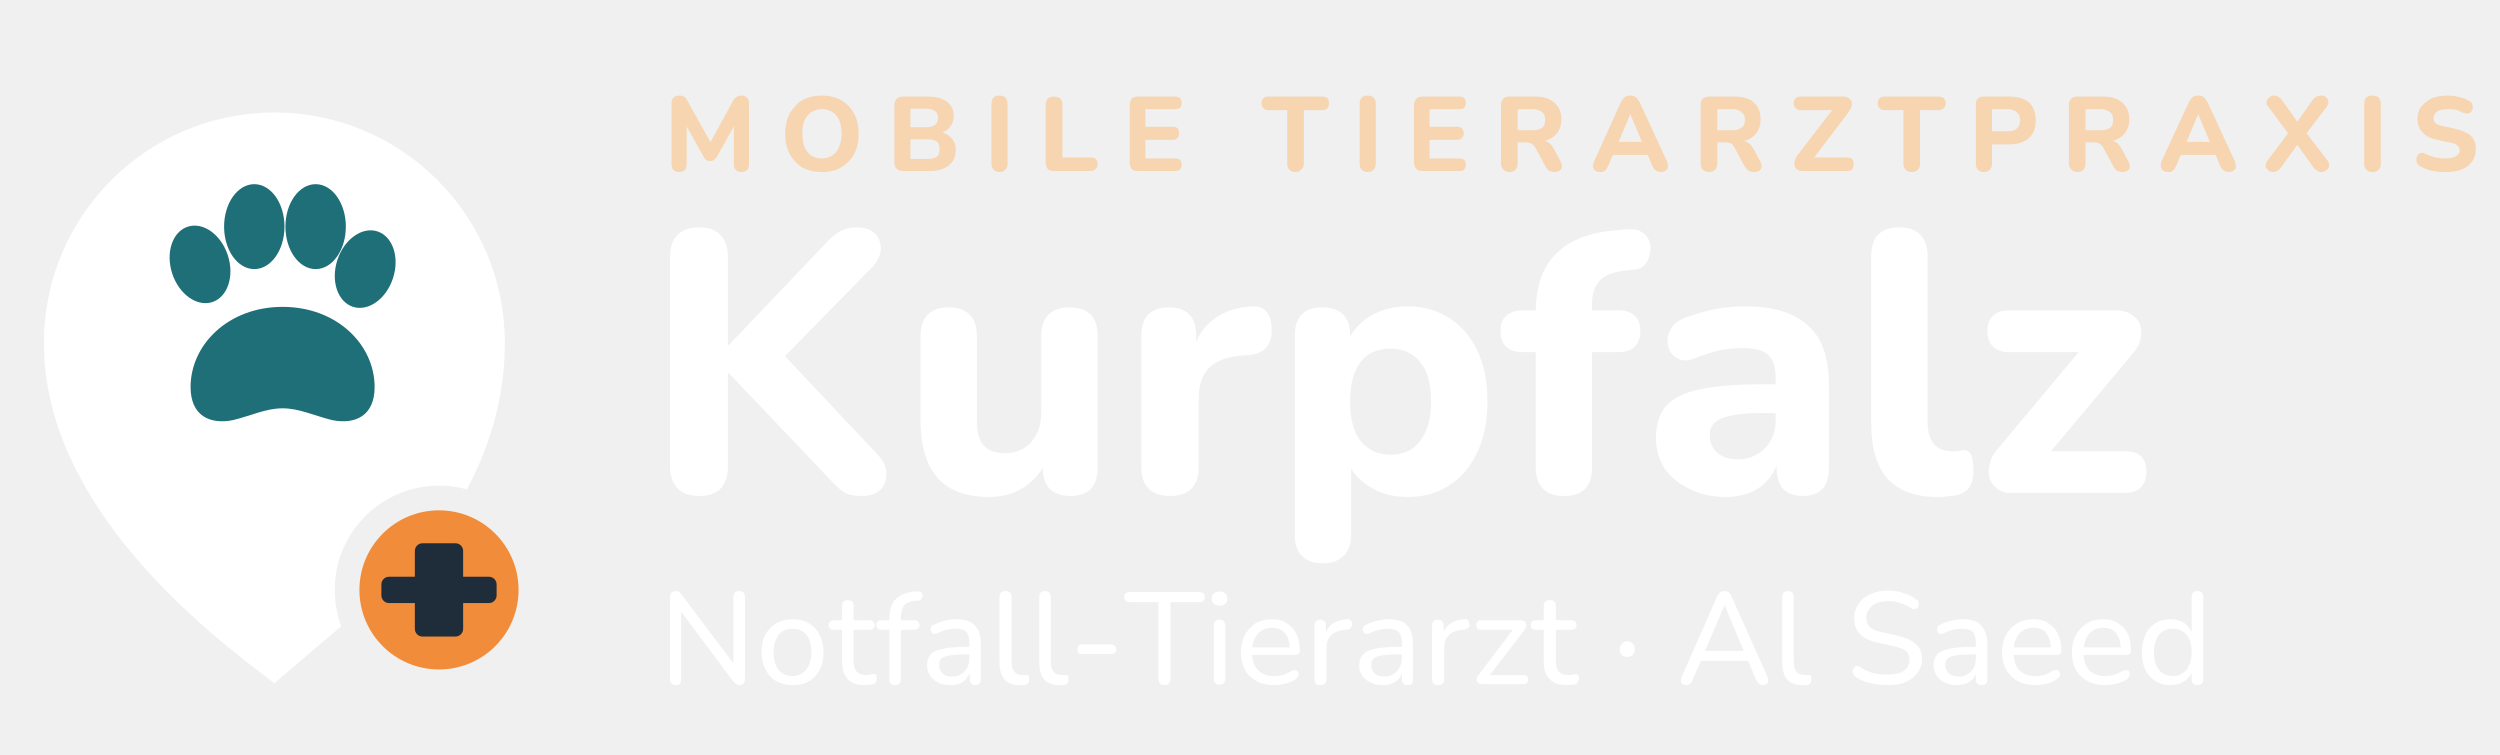
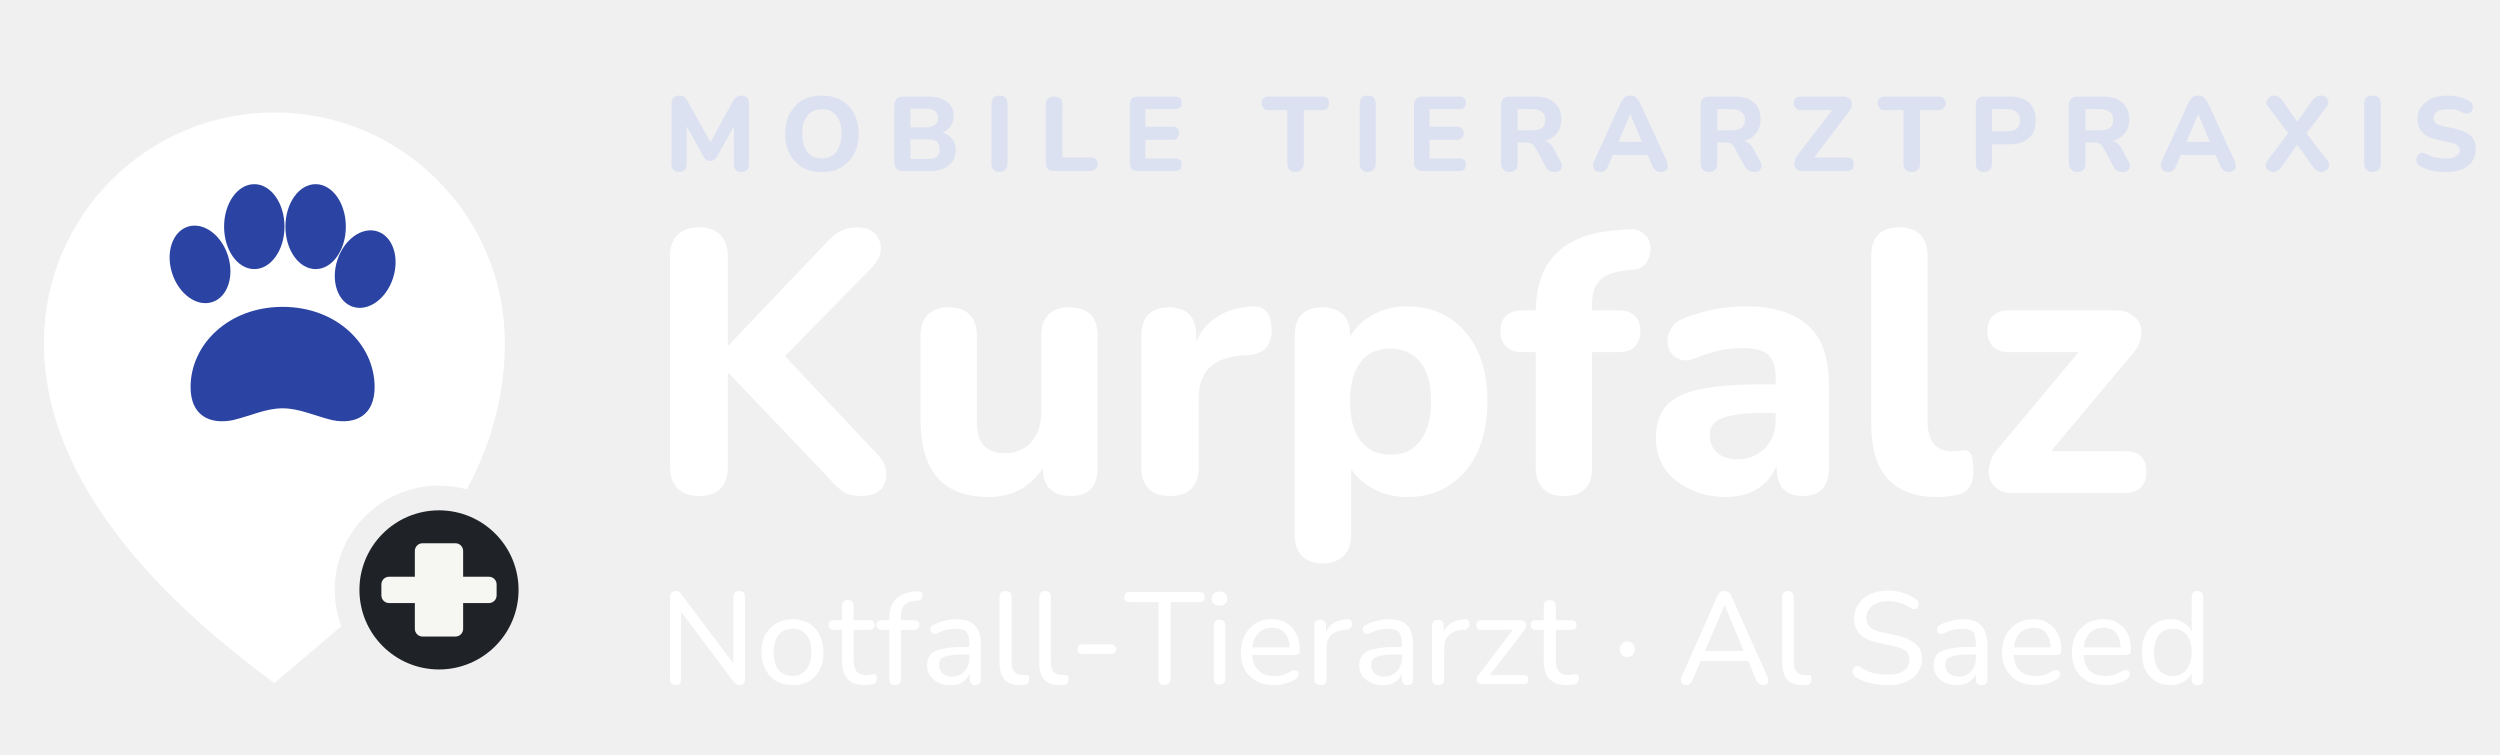
<svg xmlns="http://www.w3.org/2000/svg" viewBox="0 0 497 150" role="img" aria-labelledby="t">
  <g transform="translate(0.00 18.00) scale(1.0909)">
    <mask id="schnitt">
      <rect x="-10" y="-10" width="130" height="130" fill="#fff" />
      <circle cx="80" cy="91" r="19" fill="#000" />
    </mask>
    <path d="M50 108 C38 99 8 76 8 46 A42 42 0 1 1 92 46 C92 63 84 76 77 85 Z" fill="#FFFFFF" mask="url(#schnitt)" />
-     <g fill="#1F6F78" transform="translate(51.5 42) scale(0.86) translate(-51.5 -42)">
+     <g fill="#2B44A3" transform="translate(51.5 42) scale(0.86) translate(-51.5 -42)">
      <ellipse cx="34" cy="30" rx="6.2" ry="8.4" transform="rotate(-18 34 30)" />
      <ellipse cx="45.5" cy="22" rx="6.4" ry="9" />
      <ellipse cx="58.5" cy="22" rx="6.4" ry="9" />
      <ellipse cx="69" cy="31" rx="6.2" ry="8.4" transform="rotate(18 69 31)" />
      <path d="M51.5 39 C40 39 32 47 32 56 C32 62 36 64 41 63 C45 62 48 60.5 51.5 60.5 C55 60.5 58 62 62 63 C67 64 71 62 71 56 C71 47 63 39 51.5 39 Z" />
    </g>
-     <circle cx="80" cy="91" r="14.5" fill="#F18C3A" />
-     <path d="M77 82.5 h6 a1.4 1.4 0 0 1 1.4 1.4 v4.7 h4.7 a1.4 1.4 0 0 1 1.4 1.4 v2 a1.4 1.4 0 0 1 -1.4 1.4 h-4.7 v4.7 a1.4 1.4 0 0 1 -1.4 1.4 h-6 a1.4 1.4 0 0 1 -1.4 -1.4 v-4.7 h-4.7 a1.4 1.4 0 0 1 -1.4 -1.4 v-2 a1.4 1.4 0 0 1 1.4 -1.4 h4.7 v-4.7 a1.4 1.4 0 0 1 1.4 -1.4 Z" fill="#1F2D3A" />
+     <circle cx="80" cy="91" r="14.5" fill="#1F2328" />
+     <path d="M77 82.5 h6 a1.4 1.4 0 0 1 1.4 1.4 v4.7 h4.7 a1.4 1.4 0 0 1 1.4 1.4 v2 a1.4 1.4 0 0 1 -1.4 1.4 h-4.7 v4.7 a1.4 1.4 0 0 1 -1.4 1.4 h-6 a1.4 1.4 0 0 1 -1.4 -1.4 v-4.7 h-4.7 a1.4 1.4 0 0 1 -1.4 -1.4 v-2 a1.4 1.4 0 0 1 1.4 -1.4 h4.7 v-4.7 a1.4 1.4 0 0 1 1.4 -1.4 Z" fill="#F6F6F2" />
  </g>
-   <path d="M135 34.2Q134.3 34.2 133.9 33.8Q133.5 33.4 133.5 32.7V20.5Q133.5 19.8 133.9 19.4Q134.3 19 135.1 19Q135.7 19 136.1 19.3Q136.4 19.5 136.7 20.1L141.6 28.9H140.9L145.7 20.1Q146 19.5 146.4 19.3Q146.8 19 147.4 19Q148.1 19 148.5 19.4Q148.9 19.8 148.9 20.5V32.7Q148.9 33.4 148.5 33.8Q148.1 34.2 147.4 34.2Q146.7 34.2 146.3 33.8Q145.9 33.4 145.9 32.7V24.2H146.4L142.5 31.2Q142.2 31.6 141.9 31.8Q141.7 32 141.2 32Q140.7 32 140.4 31.8Q140.1 31.6 139.9 31.2L136 24.2H136.5V32.7Q136.5 33.4 136.1 33.8Q135.7 34.2 135 34.2Z M163.4 34.2Q161.2 34.2 159.5 33.3Q157.9 32.3 157 30.6Q156.1 28.9 156.1 26.6Q156.1 24.9 156.6 23.5Q157.1 22.1 158.1 21.1Q159 20 160.4 19.5Q161.7 19 163.4 19Q165.6 19 167.2 19.9Q168.9 20.9 169.8 22.6Q170.7 24.3 170.7 26.6Q170.7 28.3 170.2 29.7Q169.7 31.1 168.7 32.1Q167.7 33.1 166.4 33.7Q165 34.2 163.4 34.2ZM163.4 31.5Q164.6 31.5 165.5 30.9Q166.4 30.3 166.8 29.2Q167.3 28.1 167.3 26.6Q167.3 24.3 166.3 23Q165.2 21.7 163.4 21.7Q162.2 21.7 161.3 22.3Q160.4 22.9 159.9 24Q159.5 25 159.5 26.6Q159.5 28.9 160.5 30.2Q161.5 31.5 163.4 31.5Z M179.5 34Q178.7 34 178.3 33.6Q177.8 33.1 177.8 32.3V20.9Q177.8 20.1 178.3 19.6Q178.7 19.2 179.5 19.2H184.6Q186.2 19.2 187.3 19.7Q188.4 20.1 189 21Q189.6 21.8 189.6 23Q189.6 24.4 188.8 25.3Q188.1 26.2 186.8 26.5V26.2Q188.3 26.5 189.1 27.4Q190 28.3 190 29.8Q190 31.8 188.6 32.9Q187.2 34 184.9 34ZM181 31.6H184.4Q185.7 31.6 186.3 31.1Q186.8 30.6 186.8 29.6Q186.8 28.7 186.3 28.2Q185.7 27.7 184.4 27.7H181ZM181 25.3H184.1Q185.3 25.3 185.9 24.8Q186.5 24.4 186.5 23.4Q186.5 22.5 185.9 22.1Q185.3 21.6 184.1 21.6H181Z M198.7 34.2Q197.9 34.2 197.5 33.7Q197.1 33.3 197.1 32.5V20.7Q197.1 19.9 197.5 19.4Q197.9 19 198.7 19Q199.5 19 199.9 19.4Q200.3 19.9 200.3 20.7V32.5Q200.3 33.3 199.9 33.7Q199.5 34.2 198.7 34.2Z M209.6 34Q208.8 34 208.3 33.6Q207.9 33.1 207.9 32.3V20.8Q207.9 20 208.3 19.6Q208.8 19.2 209.5 19.2Q210.3 19.2 210.8 19.6Q211.2 20 211.2 20.8V31.3H216.8Q217.5 31.3 217.8 31.6Q218.2 32 218.2 32.6Q218.2 33.3 217.8 33.6Q217.5 34 216.8 34Z M226.3 34Q225.4 34 225 33.6Q224.6 33.1 224.6 32.3V20.9Q224.6 20.1 225 19.6Q225.4 19.2 226.3 19.2H233.6Q234.2 19.2 234.6 19.5Q234.9 19.8 234.9 20.5Q234.9 21.1 234.6 21.4Q234.2 21.7 233.6 21.7H227.7V25.2H233.1Q233.8 25.2 234.1 25.5Q234.4 25.9 234.4 26.5Q234.4 27.1 234.1 27.4Q233.8 27.8 233.1 27.8H227.7V31.5H233.6Q234.2 31.5 234.6 31.8Q234.9 32.1 234.9 32.7Q234.9 33.3 234.6 33.7Q234.2 34 233.6 34Z  M257.5 34.2Q256.7 34.2 256.3 33.7Q255.9 33.3 255.9 32.5V21.9H252.2Q251.5 21.9 251.2 21.5Q250.8 21.2 250.8 20.5Q250.8 19.9 251.2 19.5Q251.5 19.2 252.2 19.2H262.9Q263.5 19.2 263.9 19.5Q264.2 19.9 264.2 20.5Q264.2 21.2 263.9 21.5Q263.5 21.9 262.9 21.9H259.2V32.5Q259.2 33.3 258.7 33.7Q258.3 34.2 257.5 34.2Z M271.9 34.2Q271.1 34.2 270.7 33.7Q270.3 33.3 270.3 32.5V20.7Q270.3 19.9 270.7 19.4Q271.1 19 271.9 19Q272.7 19 273.1 19.4Q273.5 19.9 273.5 20.7V32.5Q273.5 33.3 273.1 33.7Q272.7 34.2 271.9 34.2Z M282.8 34Q282 34 281.6 33.6Q281.1 33.1 281.1 32.3V20.9Q281.1 20.1 281.6 19.6Q282 19.2 282.8 19.2H290.1Q290.8 19.2 291.1 19.5Q291.4 19.8 291.4 20.5Q291.4 21.1 291.1 21.4Q290.8 21.7 290.1 21.7H284.2V25.2H289.7Q290.3 25.2 290.6 25.5Q291 25.9 291 26.5Q291 27.1 290.6 27.4Q290.3 27.8 289.7 27.8H284.2V31.5H290.1Q290.8 31.5 291.1 31.8Q291.4 32.1 291.4 32.7Q291.4 33.3 291.1 33.7Q290.8 34 290.1 34Z M300.1 34.2Q299.3 34.2 298.9 33.7Q298.4 33.3 298.4 32.5V20.8Q298.4 20 298.9 19.6Q299.3 19.2 300.1 19.2H305.2Q307.7 19.2 309 20.4Q310.4 21.6 310.4 23.7Q310.4 25.1 309.8 26.1Q309.2 27.1 308 27.7Q306.9 28.2 305.2 28.2L305.4 27.9H306.2Q307.1 27.9 307.8 28.3Q308.4 28.7 308.9 29.6L310.2 32Q310.5 32.6 310.5 33.1Q310.5 33.6 310.1 33.9Q309.8 34.2 309.1 34.2Q308.4 34.2 307.9 33.9Q307.5 33.6 307.2 33L305.2 29.3Q304.8 28.7 304.4 28.5Q303.9 28.3 303.3 28.3H301.7V32.5Q301.7 33.3 301.3 33.7Q300.9 34.2 300.1 34.2ZM301.7 25.9H304.6Q305.9 25.9 306.6 25.4Q307.2 24.9 307.2 23.8Q307.2 22.8 306.6 22.3Q305.9 21.7 304.6 21.7H301.7Z M318.1 34.2Q317.5 34.2 317.1 33.9Q316.8 33.6 316.7 33.2Q316.6 32.7 316.9 32.1L322.2 20.4Q322.6 19.7 323 19.3Q323.5 19 324.1 19Q324.7 19 325.2 19.3Q325.6 19.7 326 20.4L331.4 32.1Q331.6 32.7 331.6 33.2Q331.5 33.7 331.1 33.9Q330.8 34.2 330.2 34.2Q329.5 34.2 329.1 33.8Q328.7 33.5 328.4 32.8L327.2 29.9L328.5 30.8H319.7L321 29.9L319.8 32.8Q319.5 33.5 319.1 33.9Q318.8 34.2 318.1 34.2ZM324.1 22.7 321.4 29.1 320.8 28.2H327.4L326.8 29.1L324.1 22.7Z M339.7 34.2Q339 34.2 338.5 33.7Q338.1 33.3 338.1 32.5V20.8Q338.1 20 338.5 19.6Q339 19.2 339.8 19.2H344.9Q347.4 19.2 348.7 20.4Q350 21.6 350 23.7Q350 25.1 349.4 26.1Q348.8 27.1 347.7 27.7Q346.5 28.2 344.9 28.2L345.1 27.9H345.9Q346.8 27.9 347.4 28.3Q348.1 28.7 348.6 29.6L349.9 32Q350.2 32.6 350.2 33.1Q350.1 33.6 349.8 33.9Q349.4 34.2 348.7 34.2Q348.1 34.2 347.6 33.9Q347.2 33.6 346.8 33L344.8 29.3Q344.5 28.7 344.1 28.5Q343.6 28.3 343 28.3H341.4V32.5Q341.4 33.3 341 33.7Q340.6 34.2 339.7 34.2ZM341.4 25.9H344.3Q345.6 25.9 346.2 25.4Q346.9 24.9 346.9 23.8Q346.9 22.8 346.2 22.3Q345.6 21.7 344.3 21.7H341.4Z M358.3 34Q357.7 34 357.3 33.7Q356.9 33.5 356.8 33Q356.6 32.6 356.8 32Q356.9 31.5 357.3 30.9L365 20.9V21.9H358.1Q357.4 21.9 357 21.5Q356.6 21.2 356.6 20.5Q356.6 19.9 357 19.5Q357.4 19.2 358.1 19.2H366.5Q367.1 19.2 367.5 19.5Q367.9 19.7 368.1 20.2Q368.2 20.6 368.1 21.2Q367.9 21.7 367.5 22.3L359.9 32.3V31.3H367.1Q367.8 31.3 368.2 31.6Q368.5 32 368.5 32.6Q368.5 33.3 368.2 33.7Q367.8 34 367.1 34Z M380 34.2Q379.3 34.2 378.8 33.7Q378.4 33.3 378.4 32.5V21.9H374.7Q374 21.9 373.7 21.5Q373.3 21.2 373.3 20.5Q373.3 19.9 373.7 19.5Q374 19.2 374.7 19.2H385.4Q386 19.2 386.4 19.5Q386.8 19.9 386.8 20.5Q386.8 21.2 386.4 21.5Q386 21.9 385.4 21.9H381.7V32.5Q381.7 33.3 381.3 33.7Q380.9 34.2 380 34.2Z M394.4 34.2Q393.6 34.2 393.2 33.7Q392.8 33.3 392.8 32.5V20.8Q392.8 20 393.2 19.6Q393.6 19.2 394.4 19.2H399.5Q402 19.2 403.4 20.4Q404.7 21.7 404.7 23.9Q404.7 26.2 403.4 27.4Q402 28.7 399.5 28.7H396V32.5Q396 33.3 395.6 33.7Q395.2 34.2 394.4 34.2ZM396 26.1H399Q400.3 26.1 400.9 25.6Q401.6 25 401.6 23.9Q401.6 22.8 400.9 22.3Q400.3 21.7 399 21.7H396Z M413 34.2Q412.2 34.2 411.8 33.7Q411.3 33.3 411.3 32.5V20.8Q411.3 20 411.8 19.6Q412.2 19.2 413 19.2H418.1Q420.6 19.2 421.9 20.4Q423.3 21.6 423.3 23.7Q423.3 25.1 422.7 26.1Q422.1 27.1 420.9 27.7Q419.8 28.2 418.1 28.2L418.3 27.9H419.1Q420 27.9 420.7 28.3Q421.3 28.7 421.8 29.6L423.1 32Q423.4 32.6 423.4 33.1Q423.4 33.6 423 33.9Q422.7 34.2 422 34.2Q421.3 34.2 420.8 33.9Q420.4 33.6 420.1 33L418.1 29.3Q417.7 28.7 417.3 28.5Q416.8 28.3 416.2 28.3H414.6V32.5Q414.6 33.3 414.2 33.7Q413.8 34.2 413 34.2ZM414.6 25.9H417.5Q418.8 25.9 419.5 25.4Q420.1 24.9 420.1 23.8Q420.1 22.8 419.5 22.3Q418.8 21.7 417.5 21.7H414.6Z M431 34.2Q430.4 34.2 430 33.9Q429.7 33.6 429.6 33.2Q429.5 32.7 429.7 32.1L435.1 20.4Q435.5 19.7 435.9 19.3Q436.4 19 437 19Q437.6 19 438.1 19.3Q438.5 19.7 438.9 20.4L444.3 32.1Q444.5 32.7 444.5 33.2Q444.4 33.7 444 33.9Q443.7 34.2 443.1 34.2Q442.4 34.2 442 33.8Q441.6 33.5 441.3 32.8L440.1 29.9L441.4 30.8H432.6L433.9 29.9L432.7 32.8Q432.4 33.5 432 33.9Q431.7 34.2 431 34.2ZM437 22.7 434.3 29.1 433.7 28.2H440.3L439.7 29.1L437 22.7Z M451.9 34.2Q451.3 34.2 450.9 33.8Q450.5 33.5 450.4 33Q450.4 32.5 450.8 31.9L455.4 25.8V27.2L451 21.3Q450.5 20.7 450.6 20.2Q450.7 19.7 451.1 19.4Q451.5 19 452.1 19Q452.6 19 453 19.3Q453.4 19.5 453.8 20.1L457.2 24.9H456.2L459.6 20.1Q460 19.5 460.4 19.3Q460.8 19 461.4 19Q462 19 462.4 19.3Q462.8 19.7 462.9 20.2Q462.9 20.7 462.5 21.3L458 27.2V25.8L462.7 31.9Q463.1 32.5 463 33Q463 33.5 462.5 33.8Q462.1 34.2 461.5 34.2Q461 34.2 460.6 33.9Q460.2 33.7 459.8 33.1L456.2 28.1H457.2L453.6 33.1Q453.2 33.7 452.8 33.9Q452.4 34.2 451.9 34.2Z M471.6 34.2Q470.9 34.2 470.4 33.7Q470 33.3 470 32.5V20.7Q470 19.9 470.4 19.4Q470.9 19 471.6 19Q472.4 19 472.9 19.4Q473.3 19.9 473.3 20.7V32.5Q473.3 33.3 472.9 33.7Q472.5 34.2 471.6 34.2Z M486.2 34.2Q485.3 34.2 484.4 34.1Q483.4 34 482.6 33.7Q481.8 33.4 481.2 33.1Q480.7 32.8 480.5 32.4Q480.3 32 480.4 31.6Q480.4 31.2 480.7 30.8Q480.9 30.5 481.3 30.4Q481.8 30.3 482.2 30.6Q483.1 31 484.1 31.3Q485.2 31.5 486.2 31.5Q487.7 31.5 488.3 31Q489 30.6 489 29.9Q489 29.3 488.5 28.9Q488.1 28.5 486.9 28.3L484.6 27.8Q482.5 27.4 481.6 26.3Q480.6 25.3 480.6 23.7Q480.6 22.6 481 21.7Q481.5 20.9 482.3 20.3Q483 19.6 484.2 19.3Q485.3 19 486.6 19Q487.8 19 488.9 19.3Q490 19.5 490.9 20.1Q491.3 20.3 491.5 20.7Q491.6 21.1 491.6 21.5Q491.5 21.9 491.3 22.2Q491 22.5 490.6 22.6Q490.2 22.6 489.6 22.4Q488.9 22 488.2 21.8Q487.4 21.7 486.6 21.7Q485.7 21.7 485.1 21.9Q484.4 22.1 484.1 22.6Q483.8 23 483.8 23.5Q483.8 24.1 484.2 24.5Q484.7 24.9 485.8 25.1L488.1 25.6Q490.2 26.1 491.2 27Q492.2 28 492.2 29.6Q492.2 30.7 491.8 31.5Q491.4 32.4 490.6 33Q489.8 33.6 488.7 33.9Q487.6 34.2 486.2 34.2Z" fill="#F6D5B0" />
+   <path d="M135 34.2Q134.3 34.2 133.9 33.8Q133.5 33.4 133.5 32.7V20.5Q133.5 19.8 133.9 19.4Q134.3 19 135.1 19Q135.7 19 136.1 19.3Q136.4 19.5 136.7 20.1L141.6 28.9H140.9L145.7 20.1Q146 19.5 146.4 19.3Q146.8 19 147.4 19Q148.1 19 148.5 19.4Q148.9 19.8 148.9 20.5V32.7Q148.9 33.4 148.5 33.8Q148.1 34.2 147.4 34.2Q146.7 34.2 146.3 33.8Q145.9 33.4 145.9 32.7V24.2H146.4L142.5 31.2Q142.2 31.6 141.9 31.8Q141.7 32 141.2 32Q140.7 32 140.4 31.8Q140.1 31.6 139.9 31.2L136 24.2H136.5V32.7Q136.5 33.4 136.1 33.8Q135.7 34.2 135 34.2Z M163.4 34.2Q161.2 34.2 159.5 33.3Q157.9 32.3 157 30.6Q156.1 28.9 156.1 26.6Q156.1 24.9 156.6 23.5Q157.1 22.1 158.1 21.1Q159 20 160.4 19.5Q161.7 19 163.4 19Q165.6 19 167.2 19.9Q168.9 20.9 169.8 22.6Q170.7 24.3 170.7 26.6Q170.7 28.3 170.2 29.7Q169.7 31.1 168.7 32.1Q167.7 33.1 166.4 33.7Q165 34.2 163.4 34.2ZM163.4 31.5Q164.6 31.5 165.5 30.9Q166.4 30.3 166.8 29.2Q167.3 28.1 167.3 26.6Q167.3 24.3 166.3 23Q165.2 21.7 163.4 21.7Q162.2 21.7 161.3 22.3Q160.4 22.9 159.9 24Q159.5 25 159.5 26.6Q159.5 28.9 160.5 30.2Q161.5 31.5 163.4 31.5Z M179.5 34Q178.7 34 178.3 33.6Q177.8 33.1 177.8 32.3V20.9Q177.8 20.1 178.3 19.6Q178.7 19.2 179.5 19.2H184.6Q186.2 19.2 187.3 19.7Q188.4 20.1 189 21Q189.6 21.8 189.6 23Q189.6 24.4 188.8 25.3Q188.1 26.2 186.8 26.5V26.2Q188.3 26.5 189.1 27.4Q190 28.3 190 29.8Q190 31.8 188.6 32.9Q187.2 34 184.9 34ZM181 31.6H184.4Q185.7 31.6 186.3 31.1Q186.8 30.6 186.8 29.6Q186.8 28.7 186.3 28.2Q185.7 27.7 184.4 27.7H181ZM181 25.3H184.1Q185.3 25.3 185.9 24.8Q186.5 24.4 186.5 23.4Q186.5 22.5 185.9 22.1Q185.3 21.6 184.1 21.6H181Z M198.7 34.2Q197.9 34.2 197.5 33.7Q197.1 33.3 197.1 32.5V20.7Q197.1 19.9 197.5 19.4Q197.9 19 198.7 19Q199.5 19 199.9 19.4Q200.3 19.9 200.3 20.7V32.5Q200.3 33.3 199.9 33.7Q199.5 34.2 198.7 34.2Z M209.6 34Q208.8 34 208.3 33.6Q207.9 33.1 207.9 32.3V20.8Q207.9 20 208.3 19.6Q208.8 19.2 209.5 19.2Q210.3 19.2 210.8 19.6Q211.2 20 211.2 20.8V31.3H216.8Q217.5 31.3 217.8 31.6Q218.2 32 218.2 32.6Q218.2 33.3 217.8 33.6Q217.5 34 216.8 34Z M226.3 34Q225.4 34 225 33.6Q224.6 33.1 224.6 32.3V20.9Q224.6 20.1 225 19.6Q225.4 19.2 226.3 19.2H233.6Q234.2 19.2 234.6 19.5Q234.9 19.8 234.9 20.5Q234.9 21.1 234.6 21.4Q234.2 21.7 233.6 21.7H227.7V25.2H233.1Q233.8 25.2 234.1 25.5Q234.4 25.9 234.4 26.5Q234.4 27.1 234.1 27.4Q233.8 27.8 233.1 27.8H227.7V31.5H233.6Q234.2 31.5 234.6 31.8Q234.9 32.1 234.9 32.7Q234.9 33.3 234.6 33.7Q234.2 34 233.6 34Z  M257.5 34.2Q256.7 34.2 256.3 33.7Q255.9 33.3 255.9 32.5V21.9H252.2Q251.5 21.9 251.2 21.5Q250.8 21.2 250.8 20.5Q250.8 19.9 251.2 19.5Q251.5 19.2 252.2 19.2H262.9Q263.5 19.2 263.9 19.5Q264.2 19.9 264.2 20.5Q264.2 21.2 263.9 21.5Q263.5 21.9 262.9 21.9H259.2V32.5Q259.2 33.3 258.7 33.7Q258.3 34.2 257.5 34.2Z M271.9 34.2Q271.1 34.2 270.7 33.7Q270.3 33.3 270.3 32.5V20.7Q270.3 19.9 270.7 19.4Q271.1 19 271.9 19Q272.7 19 273.1 19.4Q273.5 19.9 273.5 20.7V32.5Q273.5 33.3 273.1 33.7Q272.7 34.2 271.9 34.2Z M282.8 34Q282 34 281.6 33.6Q281.1 33.1 281.1 32.3V20.9Q281.1 20.1 281.6 19.6Q282 19.2 282.8 19.2H290.1Q290.8 19.2 291.1 19.5Q291.4 19.8 291.4 20.5Q291.4 21.1 291.1 21.4Q290.8 21.7 290.1 21.7H284.2V25.2H289.7Q290.3 25.2 290.6 25.5Q291 25.9 291 26.5Q291 27.1 290.6 27.4Q290.3 27.8 289.7 27.8H284.2V31.5H290.1Q290.8 31.5 291.1 31.8Q291.4 32.1 291.4 32.7Q291.4 33.3 291.1 33.7Q290.8 34 290.1 34Z M300.1 34.2Q299.3 34.2 298.9 33.7Q298.4 33.3 298.4 32.5V20.8Q298.4 20 298.9 19.6Q299.3 19.2 300.1 19.2H305.2Q307.7 19.2 309 20.4Q310.4 21.6 310.4 23.7Q310.4 25.1 309.8 26.1Q309.2 27.1 308 27.7Q306.9 28.2 305.2 28.2L305.4 27.9H306.2Q307.1 27.9 307.8 28.3Q308.4 28.7 308.9 29.6L310.2 32Q310.5 32.6 310.5 33.1Q310.5 33.6 310.1 33.9Q309.8 34.2 309.1 34.2Q308.4 34.2 307.9 33.9Q307.5 33.6 307.2 33L305.2 29.3Q304.8 28.7 304.4 28.5Q303.9 28.3 303.3 28.3H301.7V32.5Q301.7 33.3 301.3 33.7Q300.9 34.2 300.1 34.2ZM301.7 25.9H304.6Q305.9 25.9 306.6 25.4Q307.2 24.9 307.2 23.8Q307.2 22.8 306.6 22.3Q305.9 21.7 304.6 21.7H301.7Z M318.1 34.2Q317.5 34.2 317.1 33.9Q316.8 33.6 316.7 33.2Q316.6 32.7 316.9 32.1L322.2 20.4Q322.6 19.7 323 19.3Q323.5 19 324.1 19Q324.7 19 325.2 19.3Q325.6 19.7 326 20.4L331.4 32.1Q331.6 32.7 331.6 33.2Q331.5 33.7 331.1 33.9Q330.8 34.2 330.2 34.2Q329.5 34.2 329.1 33.8Q328.7 33.5 328.4 32.8L327.2 29.9L328.5 30.8H319.7L321 29.9L319.8 32.8Q319.5 33.5 319.1 33.9Q318.8 34.2 318.1 34.2ZM324.1 22.7 321.4 29.1 320.8 28.2H327.4L326.8 29.1L324.1 22.7Z M339.7 34.2Q339 34.2 338.5 33.7Q338.1 33.3 338.1 32.5V20.8Q338.1 20 338.5 19.6Q339 19.2 339.8 19.2H344.9Q347.4 19.2 348.7 20.4Q350 21.6 350 23.7Q350 25.1 349.4 26.1Q348.8 27.1 347.7 27.7Q346.5 28.2 344.9 28.2L345.1 27.9H345.9Q346.8 27.9 347.4 28.3Q348.1 28.7 348.6 29.6L349.9 32Q350.2 32.6 350.2 33.1Q350.1 33.6 349.8 33.9Q349.4 34.2 348.7 34.2Q348.1 34.2 347.6 33.9Q347.2 33.6 346.8 33L344.8 29.3Q344.5 28.7 344.1 28.5Q343.6 28.3 343 28.3H341.4V32.5Q341.4 33.3 341 33.7Q340.6 34.2 339.7 34.2ZM341.4 25.9H344.3Q345.6 25.9 346.2 25.4Q346.9 24.9 346.9 23.8Q346.9 22.8 346.2 22.3Q345.6 21.7 344.3 21.7H341.4Z M358.3 34Q357.7 34 357.3 33.7Q356.9 33.5 356.8 33Q356.6 32.6 356.8 32Q356.9 31.5 357.3 30.9L365 20.9V21.9H358.1Q357.4 21.9 357 21.5Q356.6 21.2 356.6 20.5Q356.6 19.9 357 19.5Q357.4 19.2 358.1 19.2H366.5Q367.1 19.2 367.5 19.5Q367.9 19.7 368.1 20.2Q368.2 20.6 368.1 21.2Q367.9 21.7 367.5 22.3L359.9 32.3V31.3H367.1Q367.8 31.3 368.2 31.6Q368.5 32 368.5 32.6Q368.5 33.3 368.2 33.7Q367.8 34 367.1 34Z M380 34.2Q379.3 34.2 378.8 33.7Q378.4 33.3 378.4 32.5V21.9H374.7Q374 21.9 373.7 21.5Q373.3 21.2 373.3 20.5Q373.3 19.9 373.7 19.5Q374 19.2 374.7 19.2H385.4Q386 19.2 386.4 19.5Q386.8 19.9 386.8 20.5Q386.8 21.2 386.4 21.5Q386 21.9 385.4 21.9H381.7V32.5Q381.7 33.3 381.3 33.7Q380.9 34.2 380 34.2Z M394.4 34.2Q393.6 34.2 393.2 33.7Q392.8 33.3 392.8 32.5V20.8Q392.8 20 393.2 19.6Q393.6 19.2 394.4 19.2H399.5Q402 19.2 403.4 20.4Q404.7 21.7 404.7 23.9Q404.7 26.2 403.4 27.4Q402 28.7 399.5 28.7H396V32.5Q396 33.3 395.6 33.7Q395.2 34.2 394.4 34.2ZM396 26.1H399Q400.3 26.1 400.9 25.6Q401.6 25 401.6 23.9Q401.6 22.8 400.9 22.3Q400.3 21.7 399 21.7H396Z M413 34.2Q412.2 34.2 411.8 33.7Q411.3 33.3 411.3 32.5V20.8Q411.3 20 411.8 19.6Q412.2 19.2 413 19.2H418.1Q420.6 19.2 421.9 20.4Q423.3 21.6 423.3 23.7Q423.3 25.1 422.7 26.1Q422.1 27.1 420.9 27.7Q419.8 28.2 418.1 28.2L418.3 27.9H419.1Q420 27.9 420.7 28.3Q421.3 28.7 421.8 29.6L423.1 32Q423.4 32.6 423.4 33.1Q423.4 33.6 423 33.9Q422.7 34.2 422 34.2Q421.3 34.2 420.8 33.9Q420.4 33.6 420.1 33L418.1 29.3Q417.7 28.7 417.3 28.5Q416.8 28.3 416.2 28.3H414.6V32.5Q414.6 33.3 414.2 33.7Q413.8 34.2 413 34.2ZM414.6 25.9H417.5Q418.8 25.9 419.5 25.4Q420.1 24.9 420.1 23.8Q420.1 22.8 419.5 22.3Q418.8 21.7 417.5 21.7H414.6Z M431 34.2Q430.4 34.2 430 33.9Q429.7 33.6 429.6 33.2Q429.5 32.7 429.7 32.1L435.1 20.4Q435.5 19.7 435.9 19.3Q436.4 19 437 19Q437.6 19 438.1 19.3Q438.5 19.7 438.9 20.4L444.3 32.1Q444.5 32.7 444.5 33.2Q444.4 33.7 444 33.9Q443.7 34.2 443.1 34.2Q442.4 34.2 442 33.8Q441.6 33.5 441.3 32.8L440.1 29.9L441.4 30.8H432.6L433.9 29.9L432.7 32.8Q432.4 33.5 432 33.9Q431.7 34.2 431 34.2ZM437 22.7 434.3 29.1 433.7 28.2H440.3L439.7 29.1L437 22.7Z M451.9 34.2Q451.3 34.2 450.9 33.8Q450.5 33.5 450.4 33Q450.4 32.5 450.8 31.9L455.4 25.8V27.2L451 21.3Q450.5 20.7 450.6 20.2Q450.7 19.7 451.1 19.4Q451.5 19 452.1 19Q452.6 19 453 19.3Q453.4 19.5 453.8 20.1L457.2 24.9H456.2L459.6 20.1Q460 19.5 460.4 19.3Q460.8 19 461.4 19Q462 19 462.4 19.3Q462.8 19.7 462.9 20.2Q462.9 20.7 462.5 21.3L458 27.2V25.8L462.7 31.9Q463.1 32.5 463 33Q463 33.5 462.5 33.8Q462.1 34.2 461.5 34.2Q461 34.2 460.6 33.9Q460.2 33.7 459.8 33.1L456.2 28.1H457.2L453.6 33.1Q453.2 33.7 452.8 33.9Q452.4 34.2 451.9 34.2Z M471.6 34.2Q470.9 34.2 470.4 33.7Q470 33.3 470 32.5V20.7Q470 19.9 470.4 19.4Q470.9 19 471.6 19Q472.4 19 472.9 19.4Q473.3 19.9 473.3 20.7V32.5Q473.3 33.3 472.9 33.7Q472.5 34.2 471.6 34.2Z M486.2 34.2Q485.3 34.2 484.4 34.1Q483.4 34 482.6 33.7Q481.8 33.4 481.2 33.1Q480.7 32.8 480.5 32.4Q480.3 32 480.4 31.6Q480.4 31.2 480.7 30.8Q480.9 30.5 481.3 30.4Q481.8 30.3 482.2 30.6Q483.1 31 484.1 31.3Q485.2 31.5 486.2 31.5Q487.7 31.5 488.3 31Q489 30.6 489 29.9Q489 29.3 488.5 28.9Q488.1 28.5 486.9 28.3L484.6 27.8Q482.5 27.4 481.6 26.3Q480.6 25.3 480.6 23.7Q480.6 22.6 481 21.7Q481.5 20.9 482.3 20.3Q483 19.6 484.2 19.3Q485.3 19 486.6 19Q487.8 19 488.9 19.3Q490 19.5 490.9 20.1Q491.3 20.3 491.5 20.7Q491.6 21.1 491.6 21.5Q491.5 21.9 491.3 22.2Q491 22.5 490.6 22.6Q490.2 22.6 489.6 22.4Q488.9 22 488.2 21.8Q487.4 21.7 486.6 21.7Q485.7 21.7 485.1 21.9Q484.4 22.1 484.1 22.6Q483.8 23 483.8 23.5Q483.8 24.1 484.2 24.5Q484.7 24.9 485.8 25.1L488.1 25.6Q490.2 26.1 491.2 27Q492.2 28 492.2 29.6Q492.2 30.7 491.8 31.5Q491.4 32.4 490.6 33Q489.8 33.6 488.7 33.9Q487.6 34.2 486.2 34.2Z" fill="#DCE1F2" />
  <path d="M139 98.6Q136.2 98.6 134.7 97.1Q133.2 95.5 133.2 92.8V51Q133.2 48.2 134.7 46.7Q136.2 45.2 139 45.2Q141.8 45.2 143.2 46.7Q144.7 48.2 144.7 51V68.6H144.9L164.5 48Q165.8 46.6 167.2 45.9Q168.6 45.2 170.3 45.2Q172.9 45.2 174.1 46.6Q175.2 47.9 175.1 49.7Q174.9 51.5 173.5 53L153.7 73.2L153.7 68.3L174.5 90.4Q176.2 92.2 176.2 94.1Q176.3 96.1 175 97.4Q173.7 98.6 171.2 98.6Q169 98.6 167.7 97.8Q166.4 96.9 164.9 95.2L144.9 74.2H144.7V92.8Q144.7 95.5 143.3 97.1Q141.8 98.6 139 98.6Z M196.6 98.8Q192 98.8 189 97.1Q186 95.4 184.5 92Q183 88.6 183 83.4V66.7Q183 63.9 184.5 62.5Q185.9 61.1 188.6 61.1Q191.3 61.1 192.7 62.5Q194.2 63.9 194.2 66.7V83.7Q194.2 87 195.5 88.5Q196.9 90.1 199.8 90.1Q203 90.1 205 87.9Q207 85.6 207 82V66.7Q207 63.9 208.5 62.5Q209.9 61.1 212.6 61.1Q215.3 61.1 216.8 62.5Q218.2 63.9 218.2 66.7V93Q218.2 98.6 212.8 98.6Q210.2 98.6 208.7 97.2Q207.3 95.7 207.3 93V88L208.4 90.9Q206.8 94.7 203.8 96.7Q200.8 98.8 196.6 98.8Z M232.6 98.6Q229.8 98.6 228.4 97.2Q226.9 95.7 226.9 93V66.7Q226.9 63.9 228.3 62.5Q229.8 61.1 232.4 61.1Q235 61.1 236.4 62.5Q237.8 63.9 237.8 66.7V70.5H237.1Q237.9 66.1 241 63.7Q244 61.2 248.9 60.9Q250.7 60.8 251.7 61.9Q252.7 62.9 252.8 65.4Q252.9 67.6 251.8 69Q250.8 70.3 248.3 70.6L246.6 70.7Q242.4 71.1 240.3 73.2Q238.3 75.3 238.3 79.2V93Q238.3 95.7 236.8 97.2Q235.4 98.6 232.6 98.6Z M262.9 112Q260.3 112 258.8 110.5Q257.4 109.1 257.4 106.3V66.7Q257.4 63.9 258.8 62.5Q260.2 61.1 262.8 61.1Q265.5 61.1 267 62.5Q268.4 63.9 268.4 66.7V71.7L267.6 68.8Q268.7 65.3 272 63.1Q275.4 60.9 279.8 60.9Q284.5 60.9 288.1 63.2Q291.7 65.5 293.7 69.7Q295.7 73.9 295.7 79.8Q295.7 85.6 293.7 89.9Q291.7 94.2 288.1 96.5Q284.6 98.8 279.8 98.8Q275.5 98.8 272.2 96.7Q268.8 94.6 267.7 91.2H268.6V106.3Q268.6 109.1 267.1 110.5Q265.6 112 262.9 112ZM276.4 90.4Q278.8 90.4 280.6 89.3Q282.4 88.1 283.4 85.8Q284.5 83.4 284.5 79.8Q284.5 74.4 282.2 71.8Q280 69.3 276.4 69.3Q274.1 69.3 272.2 70.4Q270.4 71.5 269.4 73.9Q268.4 76.2 268.4 79.8Q268.4 85.2 270.6 87.8Q272.8 90.4 276.4 90.4Z M310.9 98.6Q308.2 98.6 306.8 97.2Q305.3 95.7 305.3 93V70H302.6Q300.6 70 299.4 68.9Q298.3 67.8 298.3 65.8Q298.3 63.8 299.4 62.8Q300.6 61.7 302.6 61.7H308.5L305.3 64.7V62.3Q305.3 54.4 309.3 50.5Q313.2 46.5 320.9 45.8L323.3 45.6Q325.2 45.4 326.3 46.1Q327.5 46.8 327.9 48Q328.3 49.2 328 50.4Q327.8 51.7 327 52.6Q326.2 53.5 324.9 53.6L323.9 53.7Q319.9 54 318.2 55.6Q316.5 57.2 316.5 60.4V63L315.1 61.7H321.8Q323.9 61.7 325 62.8Q326.1 63.8 326.1 65.8Q326.1 67.8 325 68.9Q323.9 70 321.8 70H316.5V93Q316.5 98.6 310.9 98.6Z M343.1 98.8Q339 98.8 335.9 97.2Q332.7 95.7 330.9 93.1Q329.2 90.4 329.2 87.1Q329.2 83.1 331.2 80.7Q333.3 78.4 337.9 77.4Q342.6 76.4 350.3 76.4H354.2V82.1H350.3Q346.6 82.1 344.3 82.6Q342 83 340.9 84Q339.9 84.9 339.9 86.6Q339.9 88.7 341.4 90Q342.8 91.3 345.5 91.3Q347.7 91.3 349.3 90.3Q351 89.4 352 87.6Q353 85.9 353 83.6V75.1Q353 71.9 351.5 70.5Q350 69.2 346.4 69.2Q344.4 69.2 342.1 69.6Q339.8 70.1 337 71.2Q335.3 71.9 334.1 71.5Q332.8 71.1 332.1 70Q331.5 69 331.5 67.7Q331.5 66.4 332.3 65.2Q333 64 334.7 63.3Q338.1 62 341.2 61.4Q344.3 60.9 346.9 60.9Q352.6 60.9 356.2 62.6Q359.9 64.3 361.8 67.7Q363.6 71.2 363.6 76.6V93Q363.6 95.7 362.3 97.2Q360.9 98.6 358.4 98.6Q355.9 98.6 354.5 97.2Q353.2 95.7 353.2 93V90.2L353.7 90.7Q353.2 93.2 351.8 95Q350.4 96.8 348.2 97.8Q345.9 98.8 343.1 98.8Z M385.1 98.8Q378.5 98.8 375.2 95.1Q372 91.5 372 84.2V50.8Q372 48.1 373.4 46.6Q374.9 45.2 377.6 45.2Q380.3 45.2 381.7 46.6Q383.2 48.1 383.2 50.8V83.8Q383.2 86.8 384.5 88.3Q385.7 89.7 387.9 89.7Q388.5 89.7 389 89.7Q389.5 89.6 390.1 89.5Q391.3 89.4 391.8 90.3Q392.3 91.1 392.3 93.7Q392.3 95.9 391.4 97Q390.5 98.2 388.6 98.5Q387.9 98.6 387 98.7Q386 98.8 385.1 98.8Z M399.8 98Q398.1 98 397 97.1Q395.9 96.3 395.5 95Q395.2 93.6 395.6 92.1Q395.9 90.6 397.2 89.2L415.4 67.4V70H399.3Q397.3 70 396.2 68.9Q395.1 67.8 395.1 65.8Q395.1 63.8 396.2 62.8Q397.3 61.7 399.3 61.7H420.7Q422.6 61.7 423.8 62.6Q425.1 63.4 425.5 64.7Q425.9 66.1 425.5 67.6Q425.1 69.1 423.9 70.4L405.3 92.6V89.7H422.5Q426.7 89.7 426.7 93.8Q426.7 95.8 425.6 96.9Q424.5 98 422.5 98Z" fill="#FFFFFF" />
  <path d="M134.3 136.2Q133.8 136.2 133.5 135.9Q133.2 135.6 133.2 135V118.7Q133.2 118.1 133.5 117.8Q133.8 117.5 134.3 117.5Q134.7 117.5 134.9 117.6Q135.2 117.8 135.5 118.2L146.5 132.8H145.8V118.7Q145.8 118.1 146.1 117.8Q146.4 117.5 147 117.5Q147.5 117.5 147.8 117.8Q148.1 118.1 148.1 118.7V135Q148.1 135.6 147.8 135.9Q147.5 136.2 147.1 136.2Q146.7 136.2 146.4 136Q146.1 135.8 145.8 135.5L134.8 120.8H135.4V135Q135.4 135.6 135.2 135.9Q134.9 136.2 134.3 136.2Z M157.6 136.2Q155.7 136.2 154.3 135.4Q152.9 134.6 152.2 133.1Q151.4 131.7 151.4 129.7Q151.4 128.1 151.8 126.9Q152.3 125.7 153.1 124.9Q153.9 124 155 123.6Q156.2 123.1 157.6 123.1Q159.4 123.1 160.8 123.9Q162.2 124.7 162.9 126.2Q163.7 127.7 163.7 129.7Q163.7 131.2 163.3 132.4Q162.8 133.6 162 134.5Q161.2 135.3 160.1 135.8Q159 136.2 157.6 136.2ZM157.6 134.4Q158.7 134.4 159.5 133.8Q160.4 133.3 160.8 132.2Q161.3 131.2 161.3 129.7Q161.3 127.4 160.3 126.2Q159.3 125 157.6 125Q156.4 125 155.6 125.5Q154.7 126 154.3 127.1Q153.8 128.1 153.8 129.7Q153.8 131.9 154.8 133.2Q155.9 134.4 157.6 134.4Z M172 136.2Q170.4 136.2 169.4 135.7Q168.4 135.1 167.9 134.1Q167.4 133.1 167.4 131.5V125.2H165.7Q165.2 125.2 165 124.9Q164.7 124.7 164.7 124.3Q164.7 123.8 165 123.6Q165.2 123.3 165.7 123.3H167.4V120.5Q167.4 119.9 167.7 119.6Q168 119.3 168.6 119.3Q169.1 119.3 169.4 119.6Q169.7 119.9 169.7 120.5V123.3H172.9Q173.4 123.3 173.6 123.6Q173.9 123.8 173.9 124.3Q173.9 124.7 173.6 124.9Q173.4 125.2 172.9 125.2H169.7V131.3Q169.7 132.8 170.3 133.5Q170.9 134.2 172.3 134.2Q172.8 134.2 173.1 134.1Q173.5 134.1 173.7 134Q174 134 174.2 134.2Q174.3 134.4 174.3 134.9Q174.3 135.2 174.2 135.5Q174.1 135.8 173.7 136Q173.4 136.1 172.9 136.1Q172.4 136.2 172 136.2Z M177.9 136.2Q177.4 136.2 177.1 135.9Q176.8 135.6 176.8 135V125.2H175.2Q174.7 125.2 174.5 124.9Q174.2 124.7 174.2 124.3Q174.2 123.8 174.5 123.6Q174.7 123.3 175.2 123.3H177.4L176.8 124V123Q176.8 120.5 178 119.2Q179.2 117.9 181.6 117.6L182.4 117.6Q182.8 117.5 183.1 117.7Q183.3 117.9 183.4 118.1Q183.4 118.4 183.4 118.7Q183.3 118.9 183.1 119.1Q182.9 119.4 182.7 119.4L182.1 119.4Q180.5 119.5 179.8 120.3Q179.1 121.1 179.1 122.7V123.7L178.8 123.3H181.8Q182.3 123.3 182.5 123.6Q182.8 123.8 182.8 124.3Q182.8 124.7 182.5 124.9Q182.3 125.2 181.8 125.2H179.1V135Q179.1 136.2 177.9 136.2Z M188.9 136.2Q187.6 136.2 186.5 135.7Q185.5 135.2 184.9 134.3Q184.3 133.4 184.3 132.3Q184.3 130.9 185 130.1Q185.7 129.3 187.4 129Q189 128.6 191.9 128.6H193.1V130.1H191.9Q189.9 130.1 188.8 130.3Q187.6 130.5 187.1 130.9Q186.7 131.4 186.7 132.2Q186.7 133.2 187.4 133.9Q188.1 134.5 189.3 134.5Q190.3 134.5 191.1 134Q191.8 133.6 192.3 132.7Q192.7 131.9 192.7 130.9V127.9Q192.7 126.3 192.1 125.6Q191.5 125 190 125Q189.1 125 188.2 125.2Q187.3 125.4 186.3 125.9Q185.9 126.1 185.7 126Q185.4 126 185.2 125.7Q185 125.5 185 125.2Q185 124.9 185.1 124.6Q185.3 124.3 185.7 124.2Q186.8 123.6 187.9 123.4Q189 123.1 190 123.1Q191.7 123.1 192.8 123.6Q193.9 124.2 194.5 125.3Q195 126.4 195 128.1V135Q195 135.6 194.7 135.9Q194.4 136.2 193.9 136.2Q193.4 136.2 193.1 135.9Q192.8 135.6 192.8 135V133.1H193Q192.8 134.1 192.2 134.8Q191.7 135.5 190.8 135.9Q190 136.2 188.9 136.2Z M202.7 136.2Q200.8 136.2 199.7 135.1Q198.7 133.9 198.7 131.7V118.7Q198.7 118.1 199 117.8Q199.3 117.5 199.9 117.5Q200.5 117.5 200.8 117.8Q201.1 118.1 201.1 118.7V131.6Q201.1 132.9 201.7 133.6Q202.2 134.2 203.3 134.2Q203.5 134.2 203.7 134.2Q203.8 134.2 204 134.2Q204.3 134.2 204.5 134.3Q204.6 134.5 204.6 135.1Q204.6 135.6 204.4 135.8Q204.1 136.1 203.6 136.2Q203.4 136.2 203.2 136.2Q202.9 136.2 202.7 136.2Z M210.5 136.2Q208.6 136.2 207.6 135.1Q206.6 133.9 206.6 131.7V118.7Q206.6 118.1 206.9 117.8Q207.2 117.5 207.7 117.5Q208.3 117.5 208.6 117.8Q208.9 118.1 208.9 118.7V131.6Q208.9 132.9 209.5 133.6Q210 134.2 211.1 134.2Q211.3 134.2 211.5 134.2Q211.7 134.2 211.9 134.2Q212.2 134.2 212.3 134.3Q212.4 134.5 212.4 135.1Q212.4 135.6 212.2 135.8Q212 136.1 211.5 136.2Q211.2 136.2 211 136.2Q210.8 136.2 210.5 136.2Z M215.1 130Q214.7 130 214.4 129.8Q214.2 129.5 214.2 129.1Q214.2 128.6 214.4 128.4Q214.7 128.1 215.1 128.1H220.9Q221.3 128.1 221.6 128.4Q221.9 128.6 221.9 129.1Q221.9 129.5 221.6 129.8Q221.3 130 220.9 130Z M231.5 136.2Q230.9 136.2 230.6 135.9Q230.3 135.5 230.3 134.9V119.7H224.6Q224.1 119.7 223.8 119.4Q223.5 119.2 223.5 118.7Q223.5 118.2 223.8 117.9Q224.1 117.7 224.6 117.7H238.4Q238.9 117.7 239.2 117.9Q239.5 118.2 239.5 118.7Q239.5 119.2 239.2 119.5Q238.9 119.7 238.4 119.7H232.7V134.9Q232.7 135.5 232.4 135.9Q232.1 136.2 231.5 136.2Z M242.4 136.1Q241.9 136.1 241.6 135.8Q241.3 135.5 241.3 134.9V124.5Q241.3 123.9 241.6 123.5Q241.9 123.2 242.4 123.2Q243 123.2 243.3 123.5Q243.6 123.9 243.6 124.5V134.9Q243.6 135.5 243.3 135.8Q243 136.1 242.4 136.1ZM242.4 120.4Q241.7 120.4 241.3 120Q240.9 119.7 240.9 119Q240.9 118.3 241.3 118Q241.7 117.6 242.4 117.6Q243.2 117.6 243.6 118Q244 118.3 244 119Q244 119.7 243.6 120Q243.2 120.4 242.4 120.4Z M253.3 136.2Q251.2 136.2 249.8 135.4Q248.3 134.6 247.5 133.2Q246.7 131.7 246.7 129.7Q246.7 127.7 247.5 126.2Q248.3 124.8 249.6 123.9Q251 123.1 252.8 123.1Q254.1 123.1 255.1 123.5Q256.2 124 256.9 124.8Q257.6 125.6 258 126.7Q258.4 127.9 258.4 129.3Q258.4 129.8 258.1 130Q257.9 130.2 257.4 130.2H248.5V128.7H256.8L256.4 129.1Q256.4 127.7 256 126.8Q255.6 125.8 254.8 125.3Q254 124.8 252.9 124.8Q251.6 124.8 250.7 125.4Q249.9 126 249.4 127Q248.9 128.1 248.9 129.5V129.6Q248.9 132 250.1 133.2Q251.2 134.4 253.3 134.4Q254.1 134.4 255 134.2Q255.9 133.9 256.7 133.4Q257.1 133.2 257.4 133.2Q257.7 133.2 257.9 133.4Q258.1 133.6 258.2 133.9Q258.2 134.1 258.1 134.4Q258 134.7 257.6 135Q256.7 135.6 255.5 135.9Q254.4 136.2 253.3 136.2Z M262.5 136.2Q261.9 136.2 261.6 135.9Q261.3 135.6 261.3 135V124.4Q261.3 123.8 261.6 123.5Q261.9 123.2 262.5 123.2Q263 123.2 263.3 123.5Q263.6 123.8 263.6 124.4V126.4H263.4Q263.8 124.8 264.9 124Q266.1 123.2 267.8 123.1Q268.2 123 268.5 123.3Q268.7 123.5 268.8 124Q268.8 124.5 268.5 124.8Q268.3 125.1 267.7 125.2L267.3 125.2Q265.5 125.4 264.6 126.3Q263.7 127.2 263.7 128.9V135Q263.7 135.6 263.4 135.9Q263.1 136.2 262.5 136.2Z M274.8 136.2Q273.5 136.2 272.5 135.7Q271.4 135.2 270.8 134.3Q270.2 133.4 270.2 132.3Q270.2 130.9 271 130.1Q271.7 129.3 273.3 129Q275 128.6 277.8 128.6H279V130.1H277.8Q275.8 130.1 274.7 130.3Q273.5 130.5 273.1 130.9Q272.6 131.4 272.6 132.2Q272.6 133.2 273.3 133.9Q274 134.5 275.3 134.5Q276.3 134.5 277 134Q277.8 133.6 278.2 132.7Q278.7 131.9 278.7 130.9V127.9Q278.7 126.3 278 125.6Q277.4 125 275.9 125Q275.1 125 274.2 125.2Q273.3 125.4 272.3 125.9Q271.9 126.1 271.6 126Q271.3 126 271.1 125.7Q271 125.5 270.9 125.2Q270.9 124.9 271.1 124.6Q271.2 124.3 271.6 124.2Q272.7 123.6 273.9 123.4Q275 123.1 276 123.1Q277.7 123.1 278.8 123.6Q279.9 124.2 280.4 125.3Q280.9 126.4 280.9 128.1V135Q280.9 135.6 280.7 135.9Q280.4 136.2 279.8 136.2Q279.3 136.2 279 135.9Q278.7 135.6 278.7 135V133.1H278.9Q278.7 134.1 278.2 134.8Q277.6 135.5 276.7 135.9Q275.9 136.2 274.8 136.2Z M285.9 136.2Q285.3 136.2 285 135.9Q284.7 135.6 284.7 135V124.4Q284.7 123.8 285 123.5Q285.3 123.2 285.8 123.2Q286.4 123.2 286.7 123.5Q287 123.8 287 124.4V126.4H286.7Q287.1 124.8 288.3 124Q289.4 123.2 291.1 123.1Q291.6 123 291.8 123.3Q292.1 123.5 292.1 124Q292.2 124.5 291.9 124.8Q291.6 125.1 291.1 125.2L290.6 125.2Q288.9 125.4 288 126.3Q287.1 127.2 287.1 128.9V135Q287.1 135.6 286.8 135.9Q286.5 136.2 285.9 136.2Z M294.5 136Q294.2 136 293.9 135.8Q293.7 135.6 293.6 135.4Q293.5 135.1 293.6 134.7Q293.7 134.4 294 134.1L301.2 124.6V125.2H294.4Q293.9 125.2 293.7 124.9Q293.5 124.7 293.5 124.3Q293.5 123.8 293.7 123.6Q293.9 123.3 294.4 123.3H302.3Q302.7 123.3 303 123.5Q303.3 123.7 303.4 124Q303.5 124.3 303.4 124.6Q303.3 124.9 303.1 125.2L295.7 134.8V134.2H302.9Q303.8 134.2 303.8 135.1Q303.8 135.5 303.6 135.8Q303.3 136 302.9 136Z M311.5 136.2Q310 136.2 309 135.7Q307.9 135.1 307.4 134.1Q306.9 133.1 306.9 131.5V125.2H305.3Q304.8 125.2 304.5 124.9Q304.3 124.7 304.3 124.3Q304.3 123.8 304.5 123.6Q304.8 123.3 305.3 123.3H306.9V120.5Q306.9 119.9 307.2 119.6Q307.5 119.3 308.1 119.3Q308.7 119.3 309 119.6Q309.3 119.9 309.3 120.5V123.3H312.4Q312.9 123.3 313.2 123.6Q313.4 123.8 313.4 124.3Q313.4 124.7 313.2 124.9Q312.9 125.2 312.4 125.2H309.3V131.3Q309.3 132.8 309.9 133.5Q310.5 134.2 311.9 134.2Q312.3 134.2 312.7 134.1Q313 134.1 313.3 134Q313.5 134 313.7 134.2Q313.9 134.4 313.9 134.9Q313.9 135.2 313.7 135.5Q313.6 135.8 313.3 136Q313 136.1 312.5 136.1Q311.9 136.2 311.5 136.2Z  M323.5 130.6Q322.8 130.6 322.4 130.2Q322 129.7 322 129.1Q322 128.4 322.4 128Q322.8 127.5 323.5 127.5Q324.2 127.5 324.6 128Q325 128.4 325 129.1Q325 129.7 324.6 130.2Q324.2 130.6 323.5 130.6Z  M335.3 136.2Q334.8 136.2 334.5 136Q334.2 135.8 334.2 135.4Q334.1 135 334.3 134.6L341.4 118.5Q341.7 118 342 117.7Q342.4 117.5 342.8 117.5Q343.3 117.5 343.6 117.7Q344 118 344.2 118.5L351.4 134.6Q351.6 135 351.5 135.4Q351.5 135.8 351.2 136Q351 136.2 350.5 136.2Q350 136.2 349.7 135.9Q349.3 135.6 349.1 135.1L347.3 130.8L348.4 131.4H337.3L338.4 130.8L336.5 135.1Q336.3 135.7 336 135.9Q335.7 136.2 335.3 136.2ZM342.8 120.4 338.7 130 338.1 129.4H347.5L346.9 130L342.9 120.4Z M358.2 136.2Q356.3 136.2 355.3 135.1Q354.3 133.9 354.3 131.7V118.7Q354.3 118.1 354.6 117.8Q354.9 117.5 355.4 117.5Q356 117.5 356.3 117.8Q356.6 118.1 356.6 118.7V131.6Q356.6 132.9 357.2 133.6Q357.7 134.2 358.8 134.2Q359 134.2 359.2 134.2Q359.4 134.2 359.6 134.2Q359.9 134.2 360 134.3Q360.1 134.5 360.1 135.1Q360.1 135.6 359.9 135.8Q359.7 136.1 359.2 136.2Q358.9 136.2 358.7 136.2Q358.5 136.2 358.2 136.2Z  M375.2 136.2Q374 136.2 372.8 136Q371.7 135.8 370.7 135.5Q369.7 135.1 368.8 134.5Q368.5 134.2 368.4 133.9Q368.2 133.6 368.3 133.3Q368.4 132.9 368.6 132.7Q368.8 132.5 369.1 132.4Q369.4 132.4 369.8 132.6Q371 133.4 372.3 133.8Q373.6 134.1 375.2 134.1Q377.5 134.1 378.6 133.3Q379.6 132.5 379.6 131.1Q379.6 130 378.9 129.4Q378.1 128.8 376.2 128.4L373.5 127.8Q371 127.3 369.8 126.1Q368.6 124.9 368.6 122.9Q368.6 121.7 369.1 120.7Q369.6 119.7 370.5 118.9Q371.4 118.2 372.7 117.8Q373.9 117.4 375.4 117.4Q377 117.4 378.4 117.9Q379.9 118.3 381 119.2Q381.3 119.4 381.4 119.7Q381.5 120.1 381.4 120.4Q381.4 120.7 381.2 120.9Q380.9 121.1 380.6 121.1Q380.3 121.2 379.9 120.9Q378.9 120.2 377.8 119.9Q376.7 119.5 375.4 119.5Q374 119.5 373.1 119.9Q372.1 120.3 371.6 121.1Q371 121.8 371 122.8Q371 124 371.8 124.7Q372.5 125.4 374.2 125.7L376.9 126.3Q379.5 126.8 380.8 128Q382.1 129.1 382.1 131Q382.1 132.2 381.6 133.1Q381.1 134.1 380.2 134.8Q379.3 135.5 378 135.9Q376.8 136.2 375.2 136.2Z M389 136.2Q387.7 136.2 386.6 135.7Q385.6 135.2 385 134.3Q384.4 133.4 384.4 132.3Q384.4 130.9 385.1 130.1Q385.8 129.3 387.5 129Q389.1 128.6 391.9 128.6H393.2V130.1H392Q390 130.1 388.8 130.3Q387.7 130.5 387.2 130.9Q386.7 131.4 386.7 132.2Q386.7 133.2 387.5 133.9Q388.2 134.5 389.4 134.5Q390.4 134.5 391.2 134Q391.9 133.6 392.4 132.7Q392.8 131.9 392.8 130.9V127.9Q392.8 126.3 392.2 125.6Q391.5 125 390.1 125Q389.2 125 388.3 125.2Q387.4 125.4 386.4 125.9Q386 126.1 385.7 126Q385.4 126 385.3 125.7Q385.1 125.5 385.1 125.2Q385.1 124.9 385.2 124.6Q385.4 124.3 385.7 124.2Q386.9 123.6 388 123.4Q389.1 123.1 390.1 123.1Q391.8 123.1 392.9 123.6Q394 124.2 394.5 125.3Q395.1 126.4 395.1 128.1V135Q395.1 135.6 394.8 135.9Q394.5 136.2 394 136.2Q393.4 136.2 393.1 135.9Q392.8 135.6 392.8 135V133.1H393.1Q392.9 134.1 392.3 134.8Q391.7 135.5 390.9 135.9Q390 136.2 389 136.2Z M404.6 136.2Q402.6 136.2 401.1 135.4Q399.7 134.6 398.9 133.2Q398 131.7 398 129.7Q398 127.7 398.8 126.2Q399.6 124.8 401 123.9Q402.4 123.1 404.2 123.1Q405.5 123.1 406.5 123.5Q407.5 124 408.3 124.8Q409 125.6 409.4 126.7Q409.8 127.9 409.8 129.3Q409.8 129.8 409.5 130Q409.3 130.2 408.8 130.2H399.9V128.7H408.2L407.7 129.1Q407.7 127.7 407.3 126.8Q406.9 125.8 406.2 125.3Q405.4 124.8 404.3 124.8Q403 124.8 402.1 125.4Q401.2 126 400.8 127Q400.3 128.1 400.3 129.5V129.6Q400.3 132 401.4 133.2Q402.6 134.4 404.7 134.4Q405.5 134.4 406.4 134.2Q407.2 133.9 408 133.4Q408.4 133.2 408.8 133.2Q409.1 133.2 409.3 133.4Q409.5 133.6 409.5 133.9Q409.6 134.1 409.5 134.4Q409.3 134.7 409 135Q408.1 135.6 406.9 135.9Q405.7 136.2 404.6 136.2Z M418.5 136.2Q416.5 136.2 415 135.4Q413.5 134.6 412.7 133.2Q411.9 131.7 411.9 129.7Q411.9 127.7 412.7 126.2Q413.5 124.8 414.9 123.9Q416.3 123.1 418.1 123.1Q419.4 123.1 420.4 123.5Q421.4 124 422.2 124.8Q422.9 125.6 423.3 126.7Q423.6 127.9 423.6 129.3Q423.6 129.8 423.4 130Q423.1 130.2 422.7 130.2H413.8V128.7H422.1L421.6 129.1Q421.6 127.7 421.2 126.8Q420.8 125.8 420.1 125.3Q419.3 124.8 418.1 124.8Q416.9 124.8 416 125.4Q415.1 126 414.7 127Q414.2 128.1 414.2 129.5V129.6Q414.2 132 415.3 133.2Q416.4 134.4 418.5 134.4Q419.4 134.4 420.2 134.2Q421.1 133.9 421.9 133.4Q422.3 133.2 422.6 133.2Q423 133.2 423.2 133.4Q423.4 133.6 423.4 133.9Q423.5 134.1 423.3 134.4Q423.2 134.7 422.9 135Q422 135.6 420.8 135.9Q419.6 136.2 418.5 136.2Z M431.4 136.2Q429.7 136.2 428.5 135.4Q427.2 134.6 426.5 133.2Q425.8 131.7 425.8 129.7Q425.8 127.6 426.5 126.2Q427.2 124.7 428.5 123.9Q429.7 123.1 431.4 123.1Q433.1 123.1 434.3 123.9Q435.5 124.8 435.9 126.2H435.7V118.7Q435.7 118.1 436 117.8Q436.3 117.5 436.8 117.5Q437.4 117.5 437.7 117.8Q438 118.1 438 118.7V135Q438 135.6 437.7 135.9Q437.4 136.2 436.9 136.2Q436.3 136.2 436 135.9Q435.7 135.6 435.7 135V132.6L436 133.1Q435.6 134.5 434.3 135.4Q433.1 136.2 431.4 136.2ZM432 134.4Q433.1 134.4 433.9 133.8Q434.8 133.3 435.2 132.2Q435.7 131.2 435.7 129.7Q435.7 127.4 434.7 126.2Q433.7 125 432 125Q430.8 125 430 125.5Q429.1 126 428.7 127.1Q428.2 128.1 428.2 129.7Q428.2 131.9 429.2 133.2Q430.3 134.4 432 134.4Z" fill="#FFFFFF" />
</svg>
